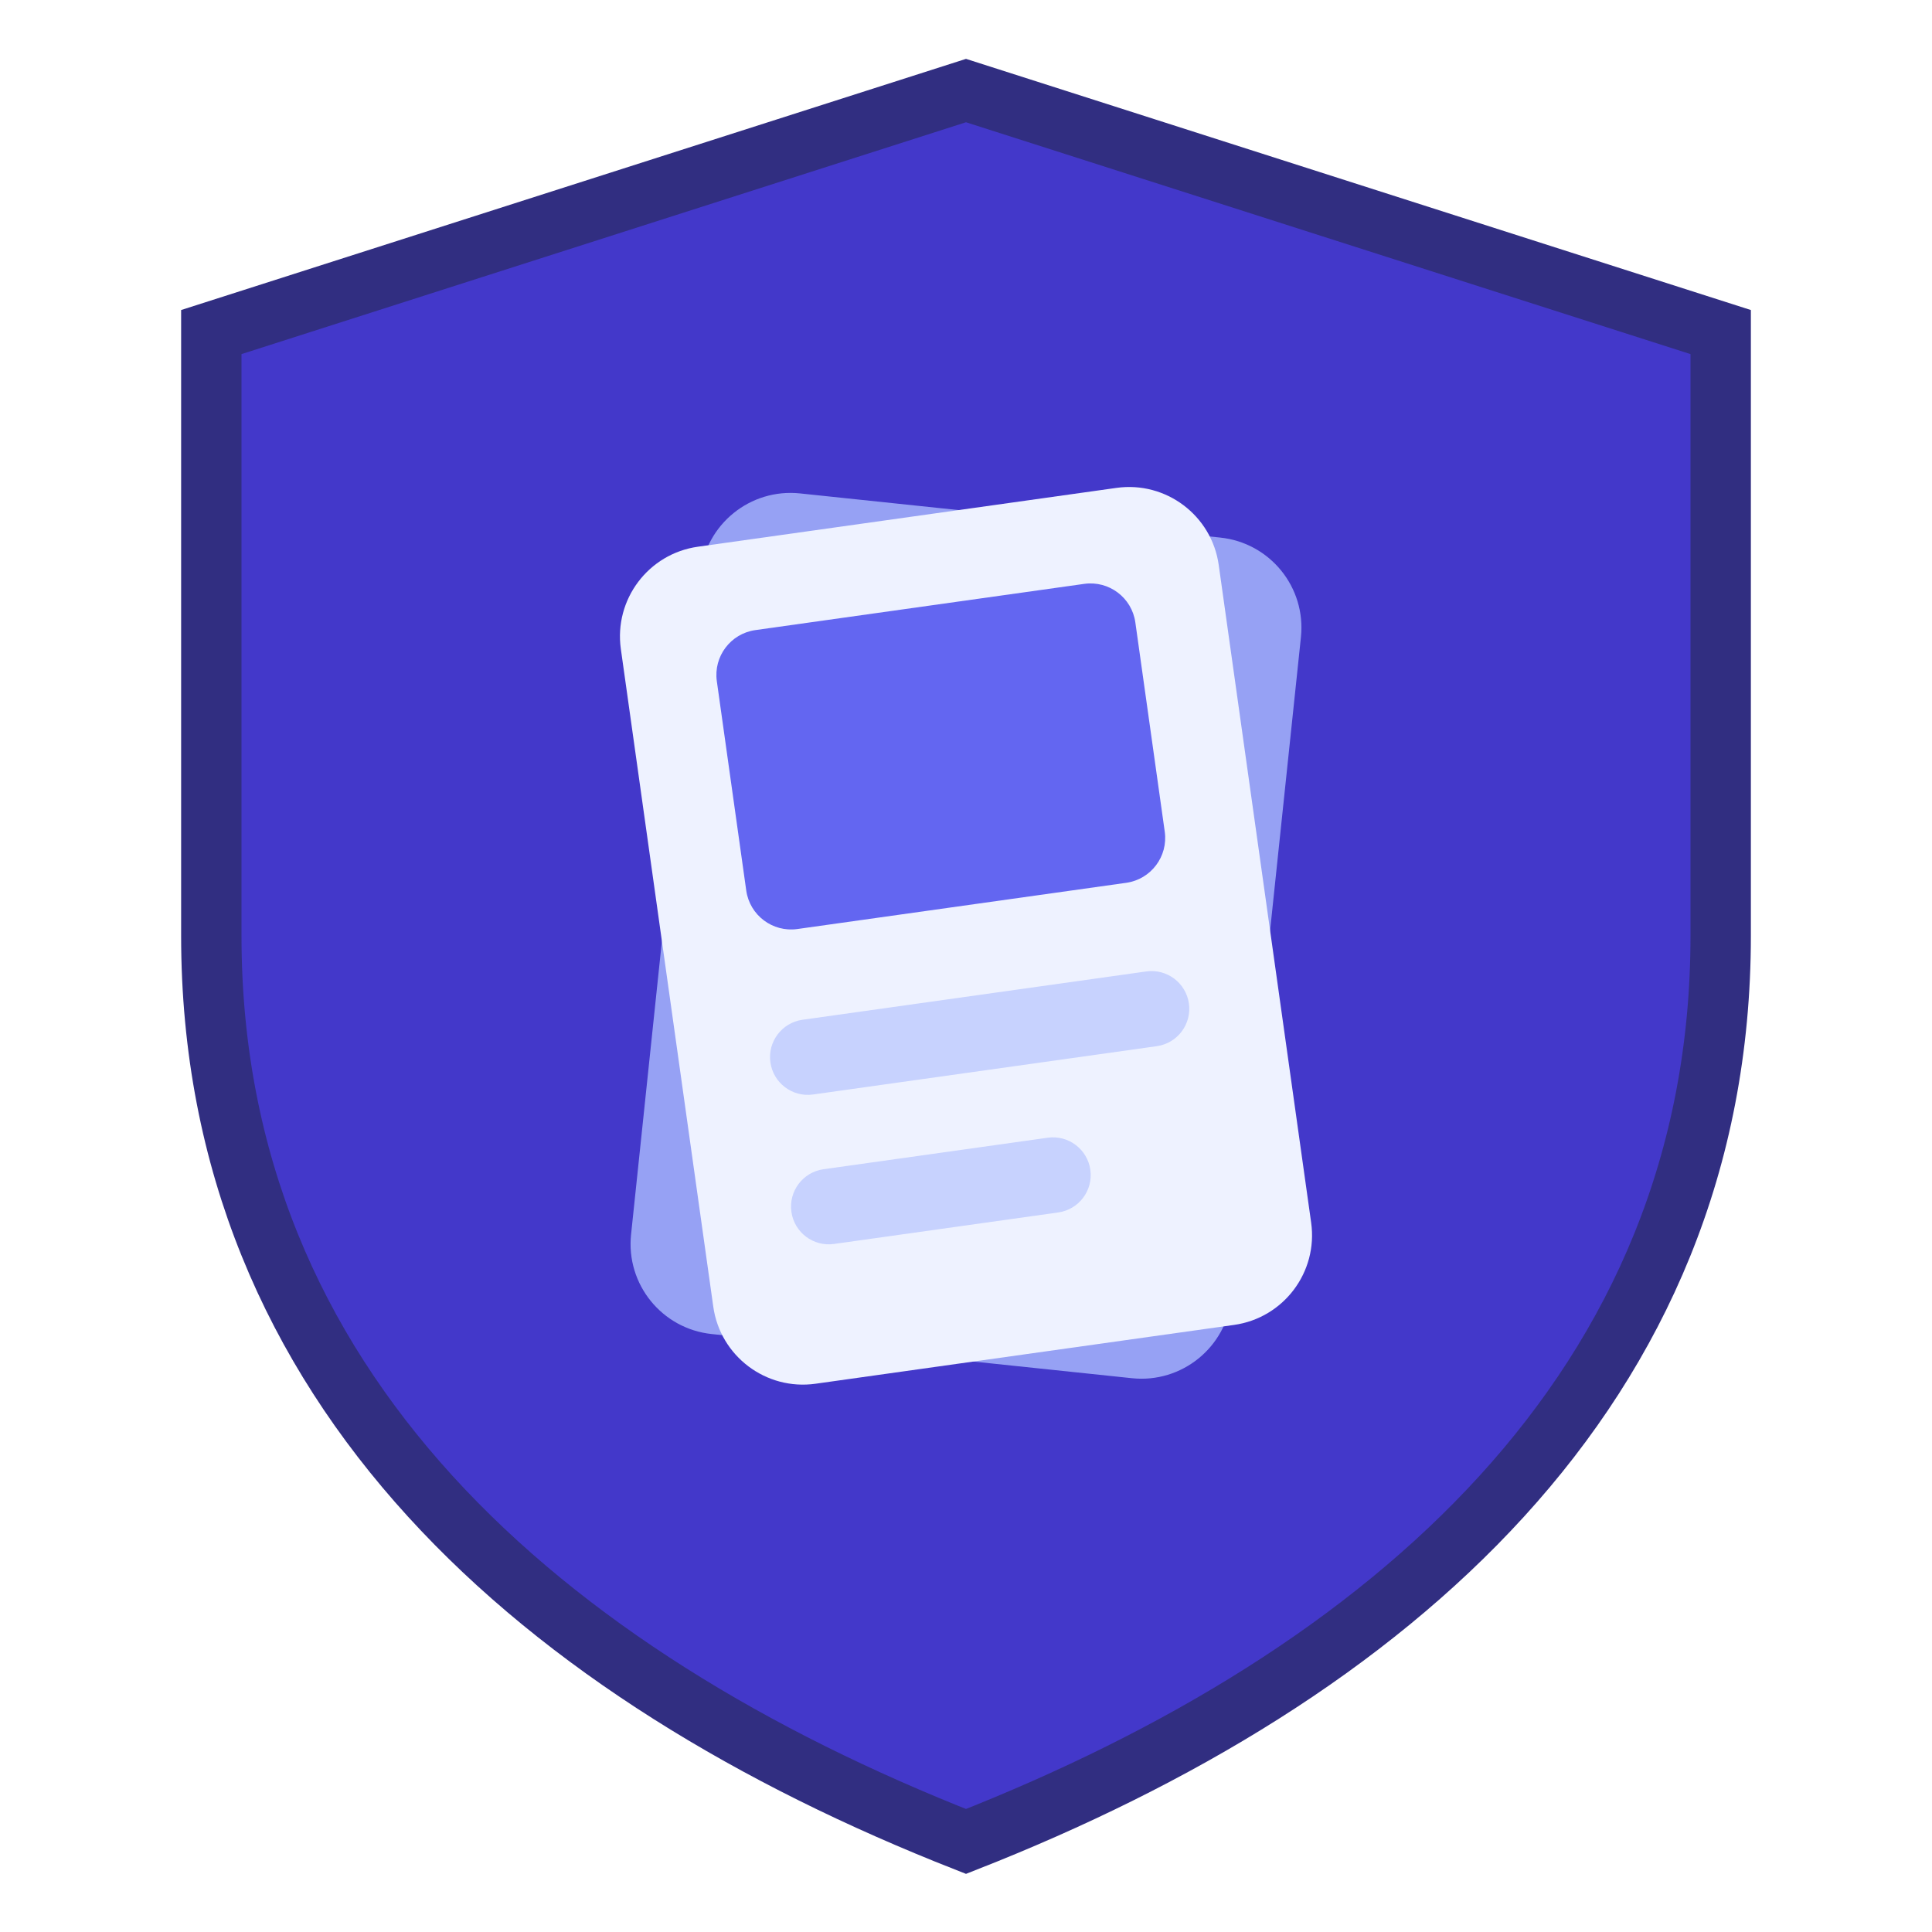
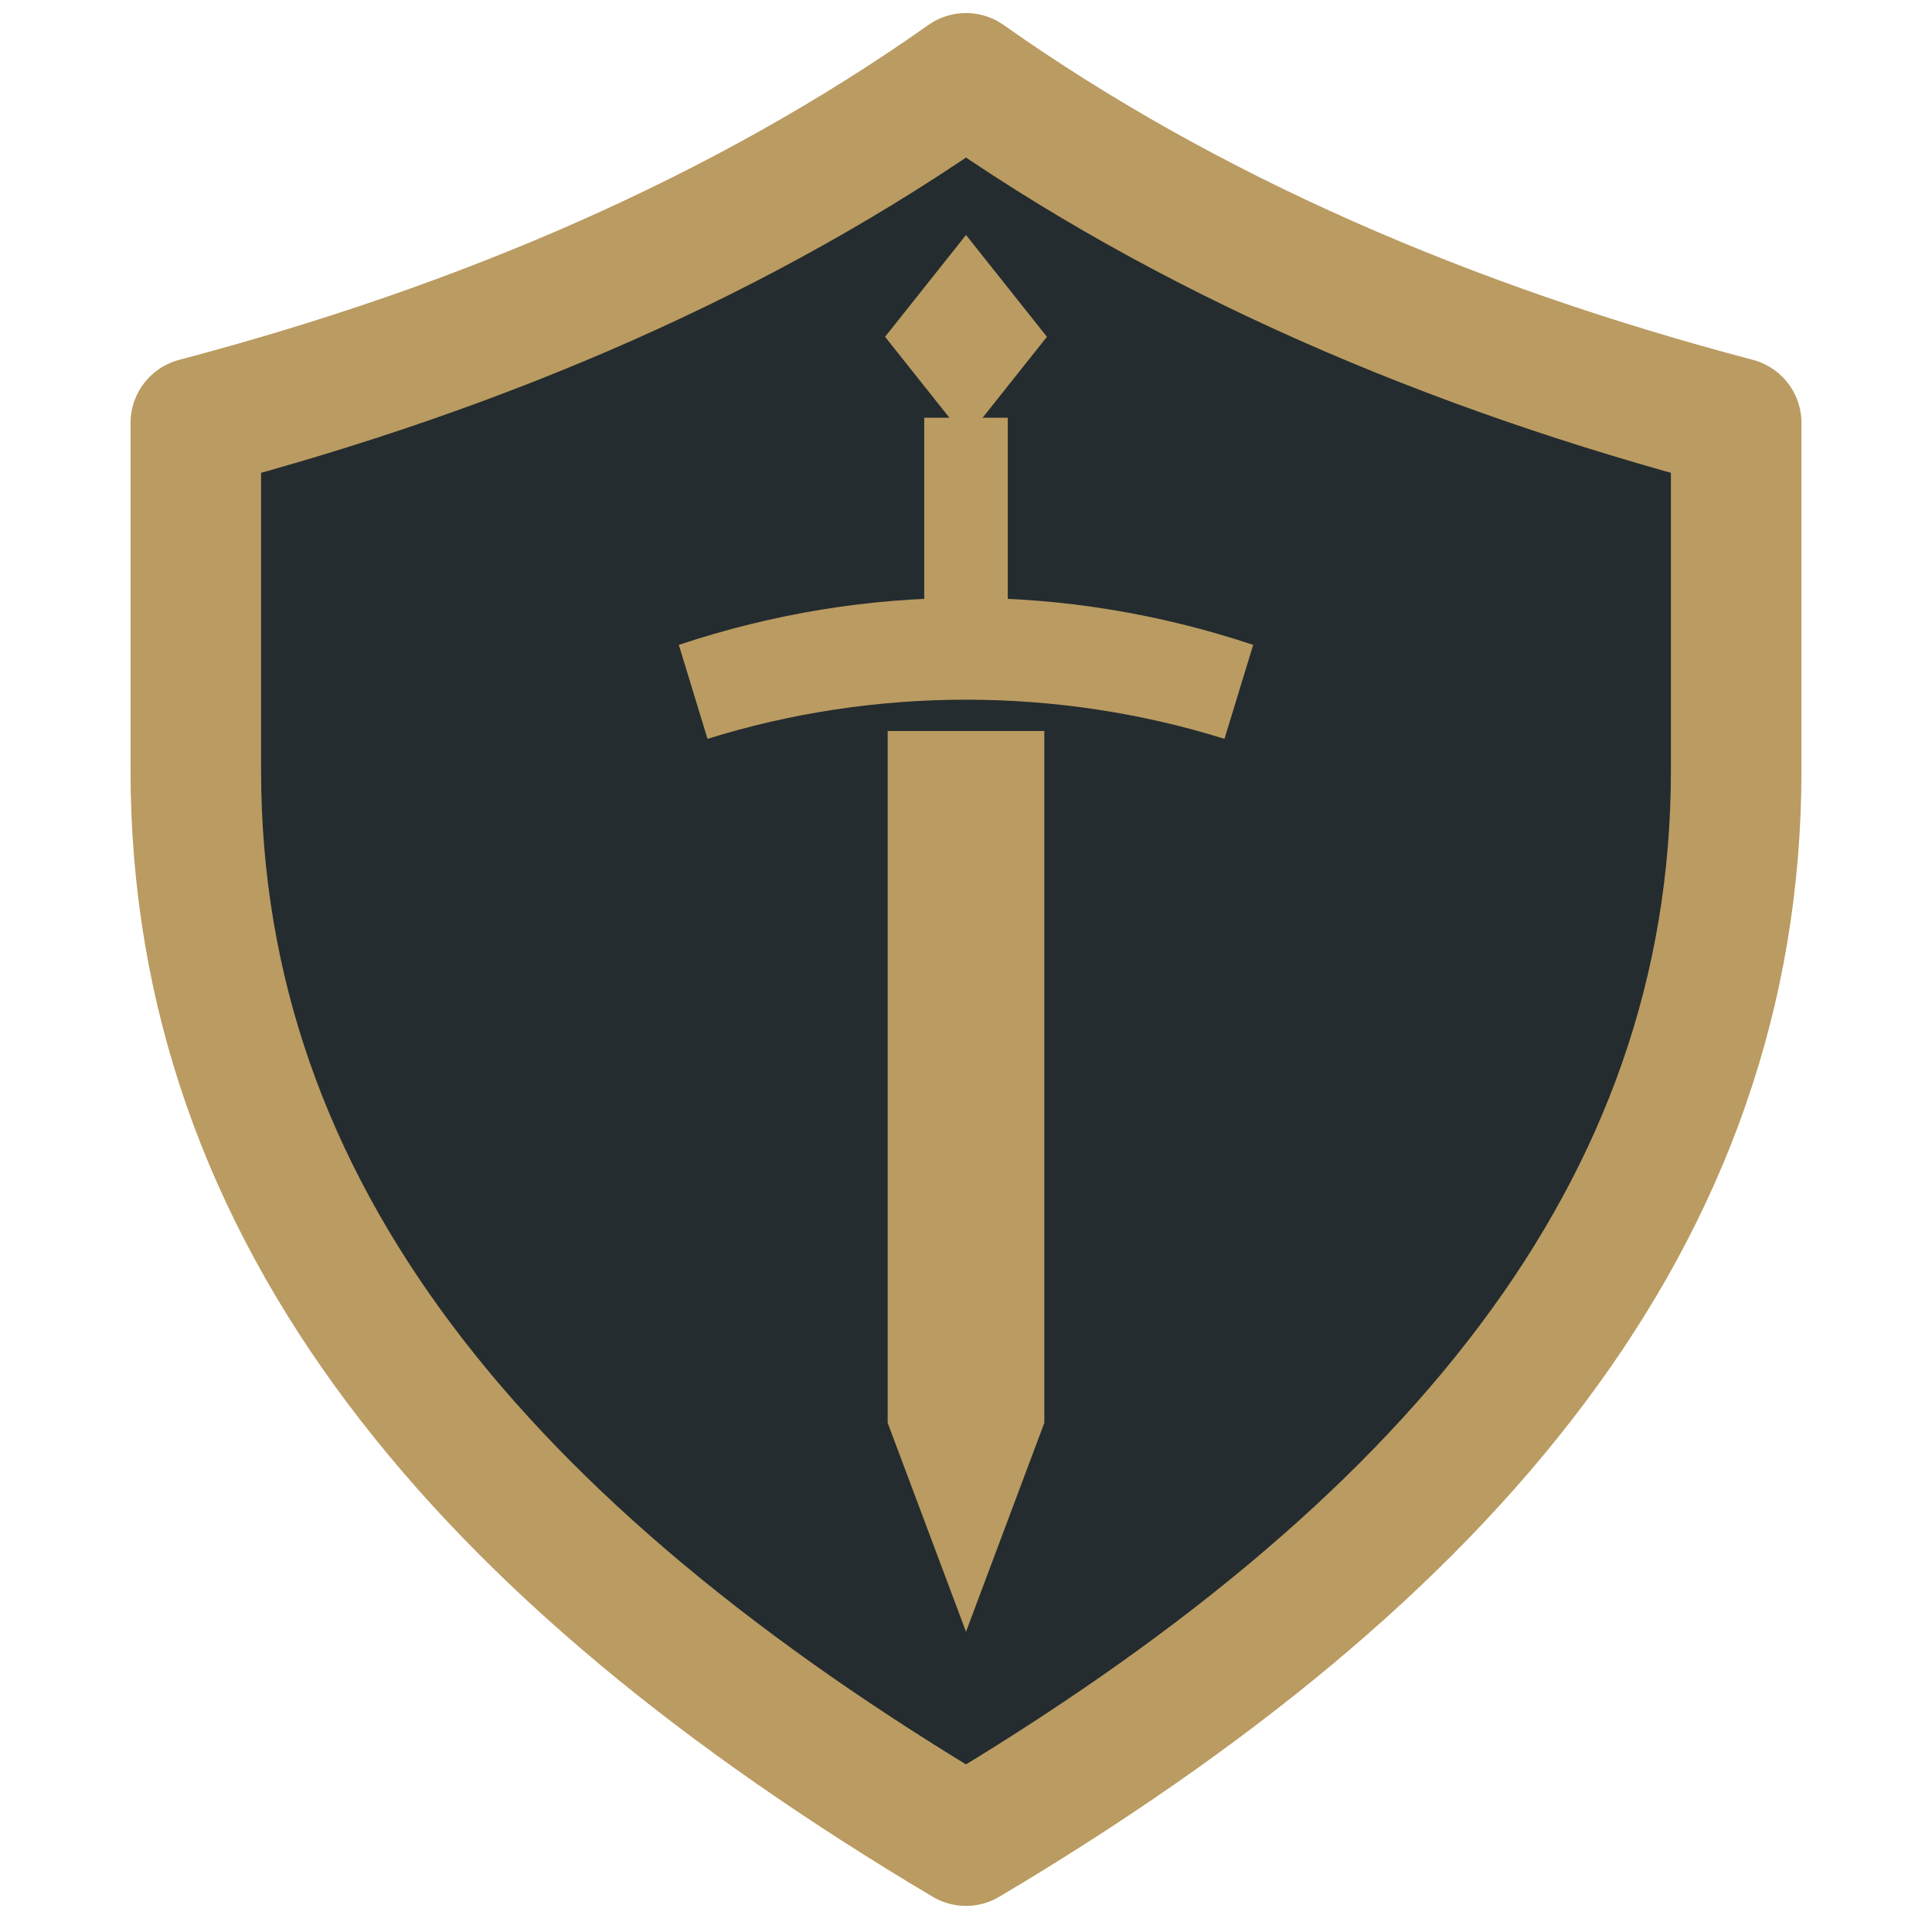
- <svg xmlns="http://www.w3.org/2000/svg" viewBox="0 0 64 64">
-   <path d="M32 3 L57 11 V31 C57 46 46 55.5 32 61 C18 55.5 7 46 7 31 V11 Z" fill="#4338ca" />
-   <path d="M32 3 L57 11 V31 C57 46 46 55.5 32 61 C18 55.5 7 46 7 31 V11 Z" fill="none" stroke="#312e81" stroke-width="2" />
-   <g transform="rotate(-8 32 31)">
-     <rect x="22" y="17" width="20" height="28" rx="3" fill="#a5b4fc" opacity="0.85" transform="rotate(14 32 31)" />
-     <rect x="22" y="17" width="20" height="28" rx="3" fill="#eef2ff" />
-     <rect x="25" y="20" width="14" height="10" rx="1.5" fill="#6366f1" />
-     <rect x="25" y="33" width="14" height="2.5" rx="1.25" fill="#c7d2fe" />
-     <rect x="25" y="38" width="10" height="2.5" rx="1.25" fill="#c7d2fe" />
+ <svg xmlns="http://www.w3.org/2000/svg" viewBox="11 24.5 74 74">
+   <path d="M48 27.5C56.5 33.5 66.5 37.8 77.5 40.7V54C77.5 71 66.5 84 48 95C29.5 84 18.5 71 18.5 54V40.7C29.5 37.8 39.5 33.5 48 27.5Z" fill="#242c2f" stroke="#ba9b61" stroke-width="5" stroke-linejoin="round" />
+   <g fill="#ba9b61">
+     <path d="M48 33.5l3.1 3.9-3.1 3.9-3.1-3.9Z" />
+     <rect x="46.4" y="40.5" width="3.2" height="9" />
+     <path d="M37 49.2c7.2-2.4 14.8-2.4 22 0l-1.1 3.6c-6.4-2-13.4-2-19.8 0Z" />
+     <path d="M45 52.5h6V79L48 87 45 79Z" />
  </g>
</svg>
